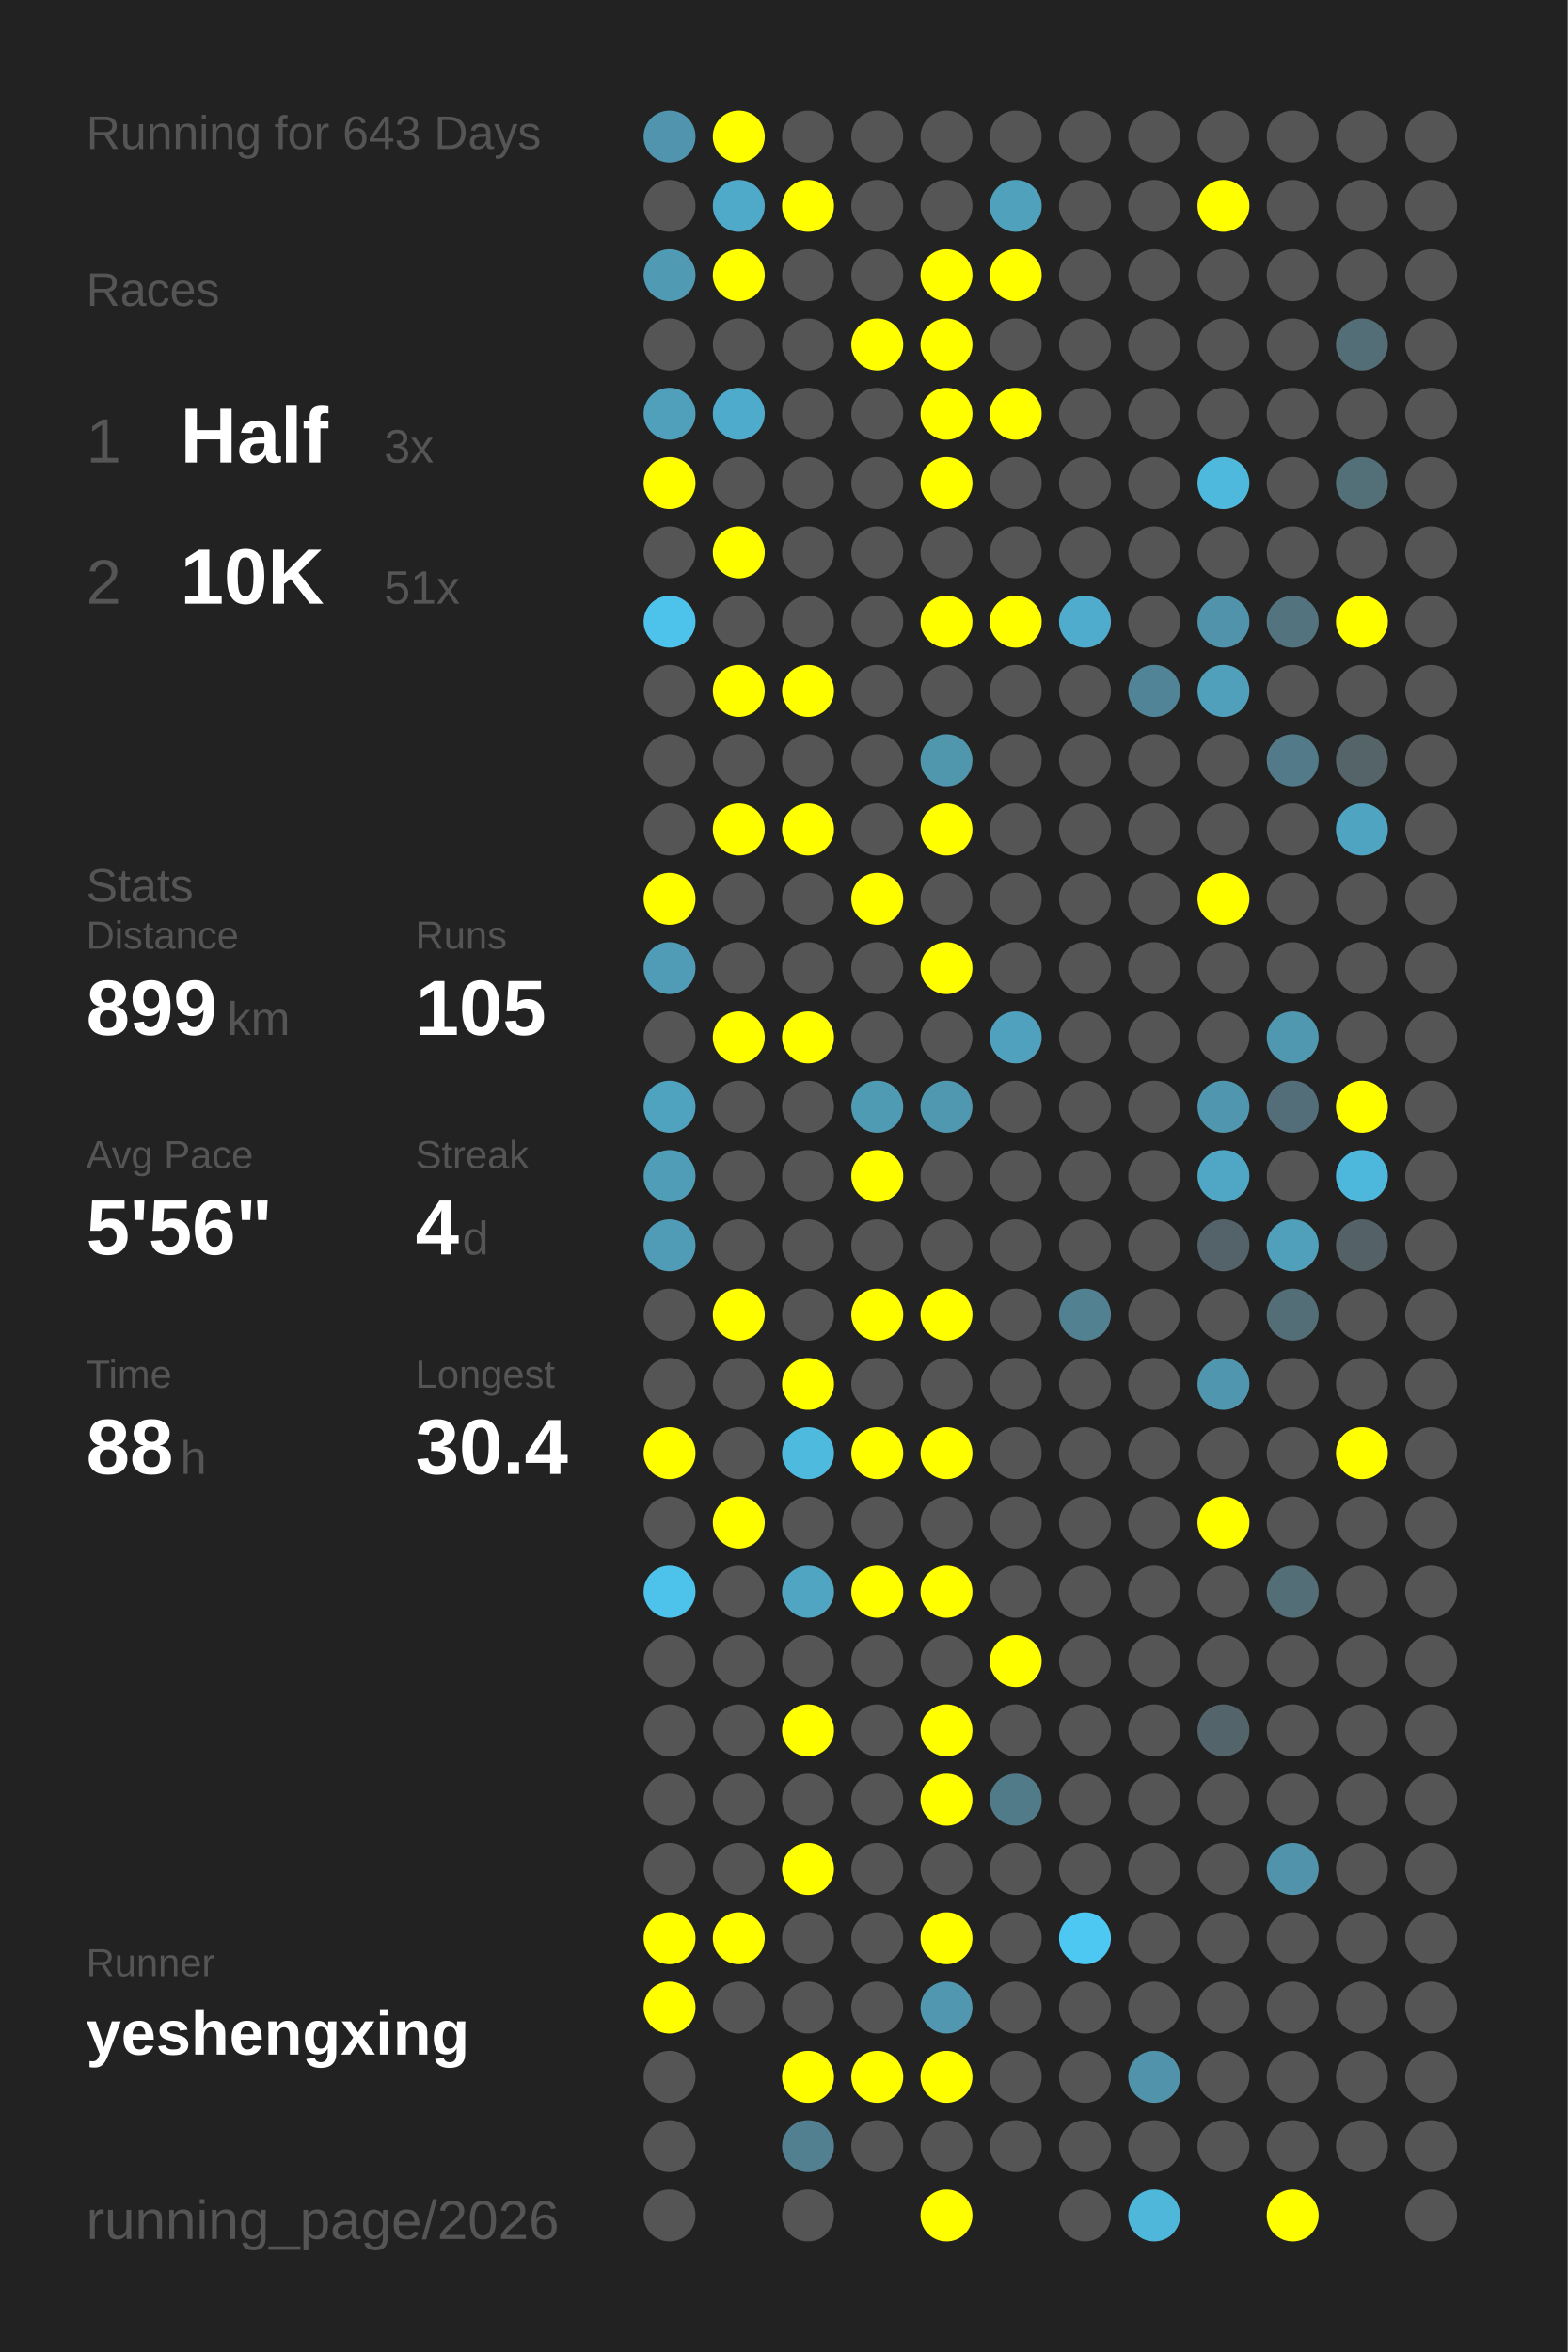
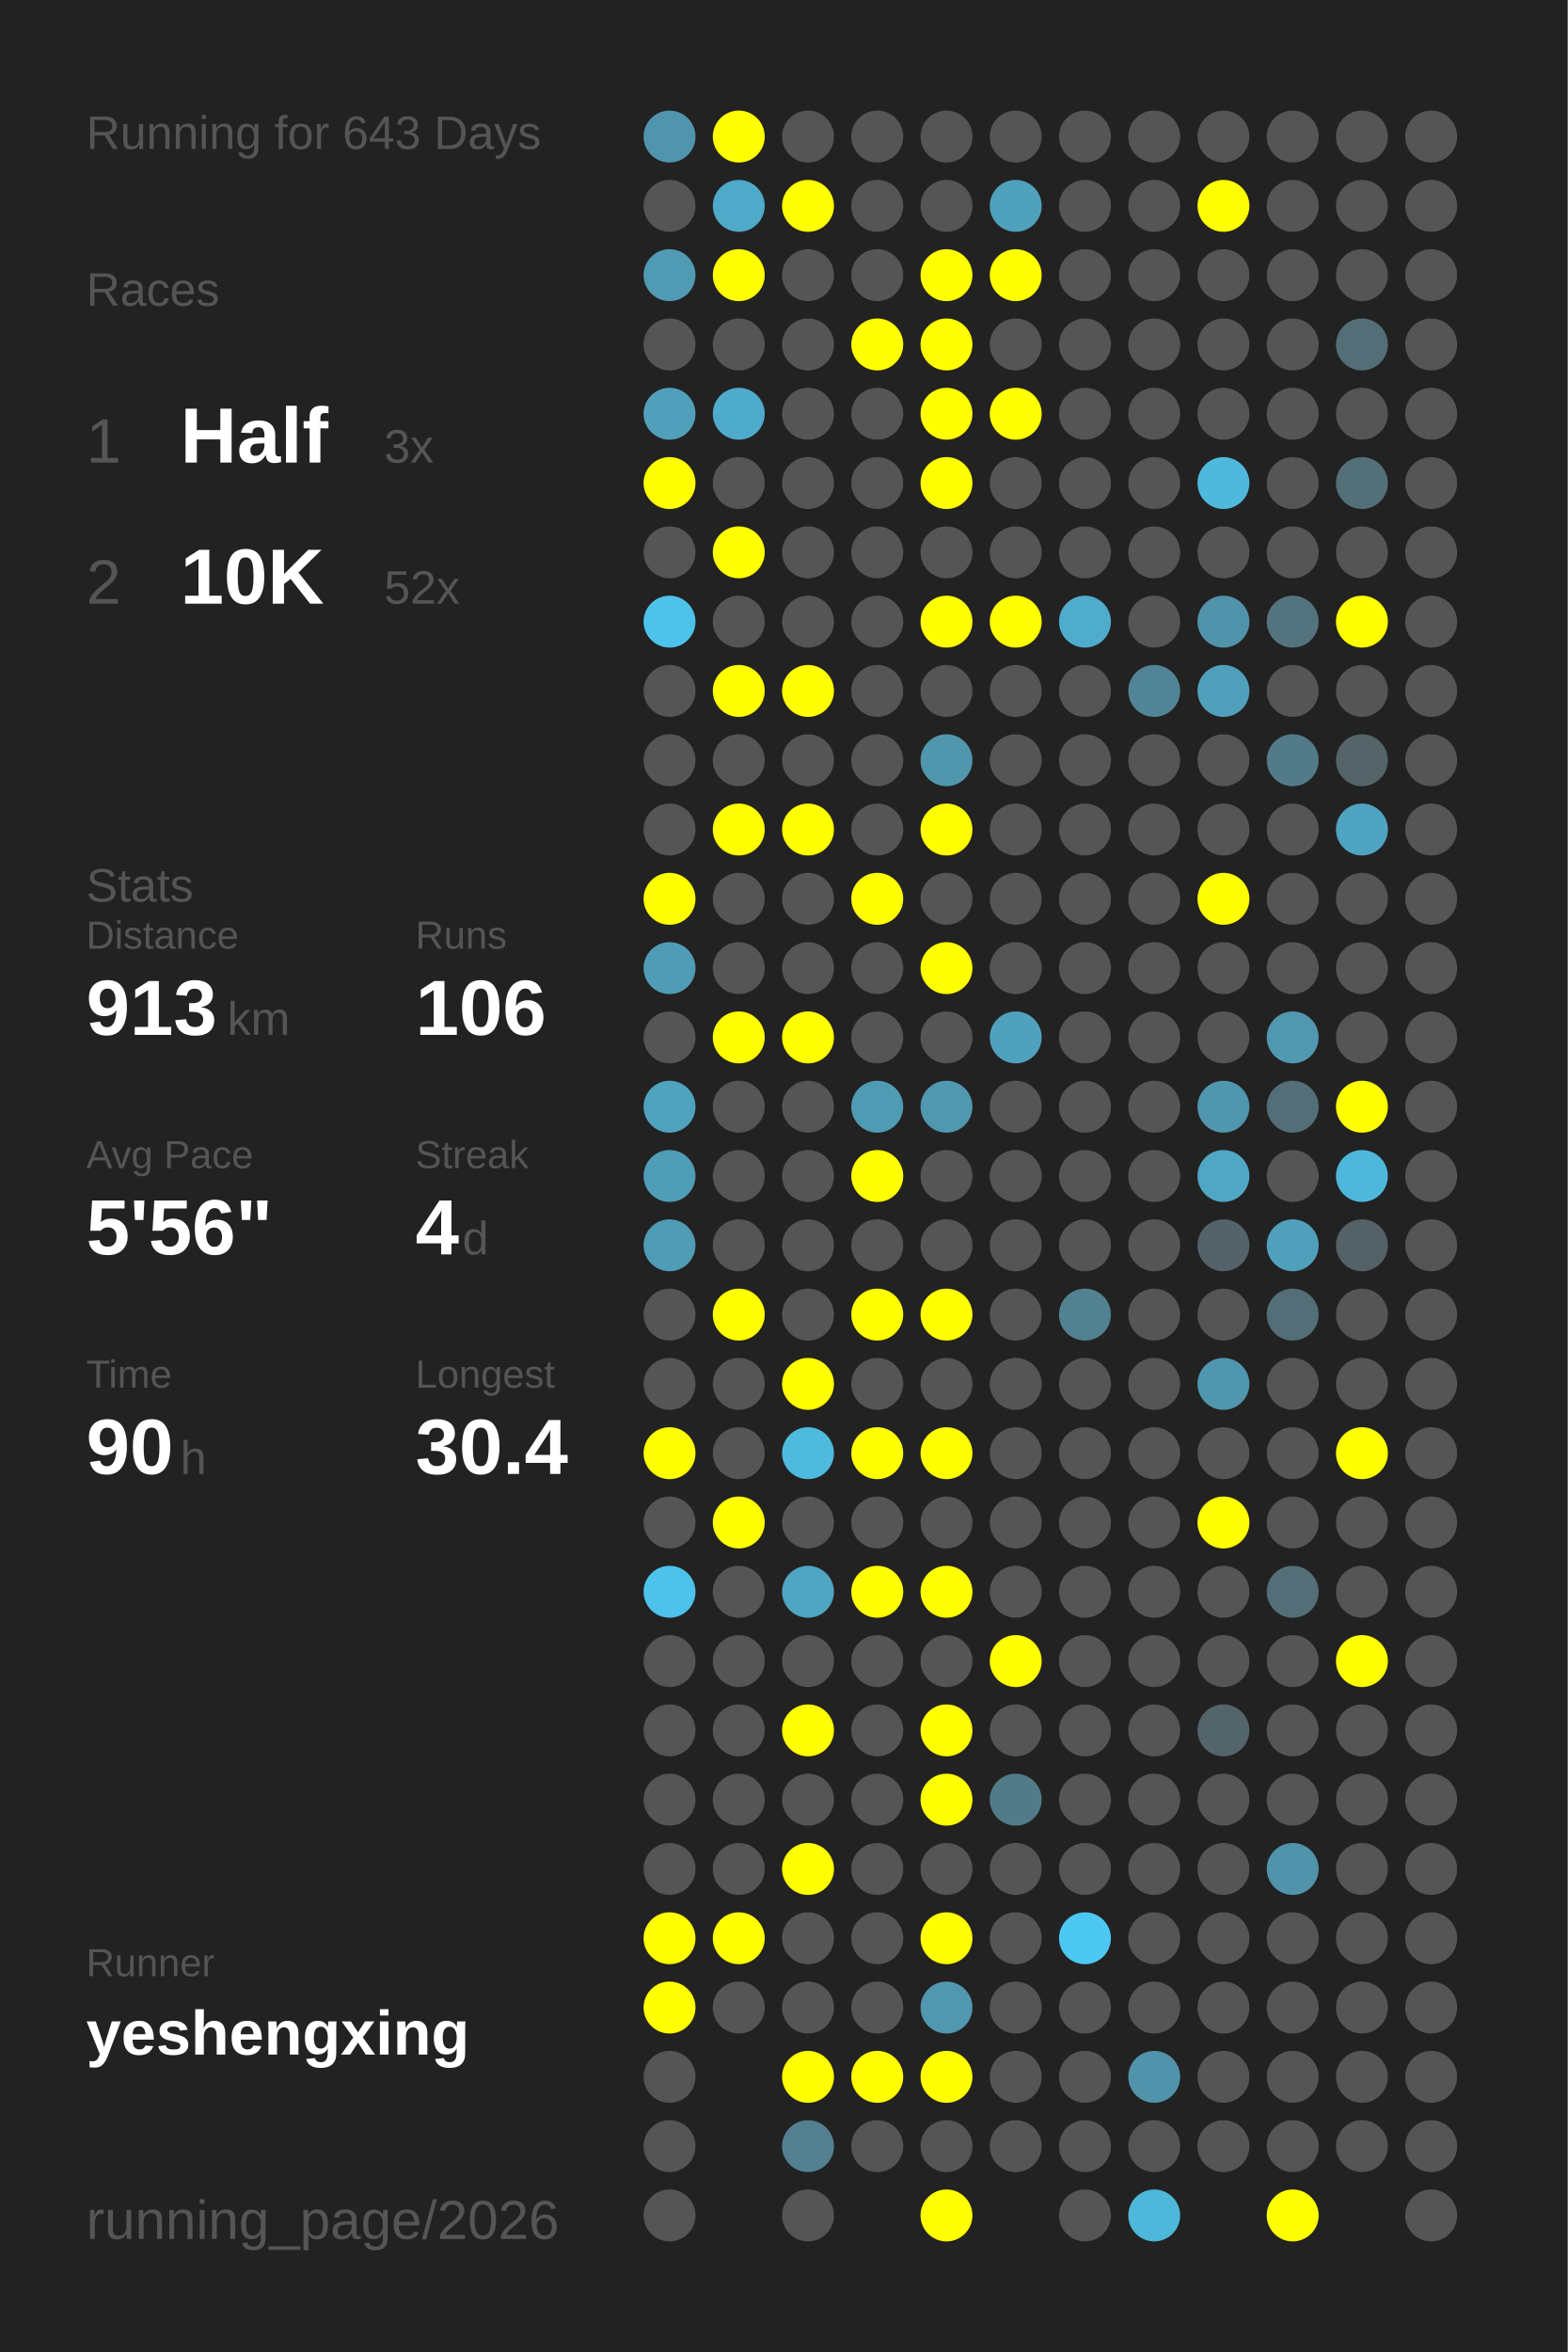
<svg xmlns="http://www.w3.org/2000/svg" baseProfile="full" height="300mm" version="1.1" viewBox="0,0,200,300" width="200mm">
  <defs />
  <rect fill="#222222" height="300" width="200" x="0" y="0" />
  <text fill="#555555" style="font-size:6px; font-family:Arial;" x="11" y="19">Running for 643 Days</text>
  <text fill="#555555" style="font-size:6px; font-family:Arial;" x="11" y="39">Races</text>
  <text fill="#555555" style="font-size:8px; font-family:Arial;" x="11" y="59">1</text>
  <text fill="#FFFFFF" style="font-size:10px; font-family:Arial; font-weight:bold;" x="23" y="59">Half</text>
  <text fill="#555555" style="font-size:6px; font-family:Arial;" x="49" y="59">3x</text>
  <text fill="#555555" style="font-size:8px; font-family:Arial;" x="11" y="77">2</text>
  <text fill="#FFFFFF" style="font-size:10px; font-family:Arial; font-weight:bold;" x="23" y="77">10K</text>
-   <text fill="#555555" style="font-size:6px; font-family:Arial;" x="49" y="77">51x</text>
+   <text fill="#555555" style="font-size:6px; font-family:Arial;" x="49" y="77">52x</text>
  <text fill="#555555" style="font-size:6px; font-family:Arial;" x="11" y="115">Stats</text>
  <text fill="#555555" style="font-size:5px; font-family:Arial;" x="11" y="121">Distance</text>
-   <text fill="#FFFFFF" style="font-size:10px; font-family:Arial; font-weight:bold;" x="11" y="132">899</text>
+   <text fill="#FFFFFF" style="font-size:10px; font-family:Arial; font-weight:bold;" x="11" y="132">913</text>
  <text fill="#555555" style="font-size:6px; font-family:Arial;" x="29" y="132">km</text>
  <text fill="#555555" style="font-size:5px; font-family:Arial;" x="53" y="121">Runs</text>
-   <text fill="#FFFFFF" style="font-size:10px; font-family:Arial; font-weight:bold;" x="53" y="132">105</text>
+   <text fill="#FFFFFF" style="font-size:10px; font-family:Arial; font-weight:bold;" x="53" y="132">106</text>
  <text fill="#555555" style="font-size:5px; font-family:Arial;" x="11" y="149">Avg Pace</text>
  <text fill="#FFFFFF" style="font-size:10px; font-family:Arial; font-weight:bold;" x="11" y="160">5'56"</text>
  <text fill="#555555" style="font-size:5px; font-family:Arial;" x="53" y="149">Streak</text>
  <text fill="#FFFFFF" style="font-size:10px; font-family:Arial; font-weight:bold;" x="53" y="160">4</text>
  <text fill="#555555" style="font-size:6px; font-family:Arial;" x="59" y="160">d</text>
  <text fill="#555555" style="font-size:5px; font-family:Arial;" x="11" y="177">Time</text>
-   <text fill="#FFFFFF" style="font-size:10px; font-family:Arial; font-weight:bold;" x="11" y="188">88</text>
+   <text fill="#FFFFFF" style="font-size:10px; font-family:Arial; font-weight:bold;" x="11" y="188">90</text>
  <text fill="#555555" style="font-size:6px; font-family:Arial;" x="23" y="188">h</text>
  <text fill="#555555" style="font-size:5px; font-family:Arial;" x="53" y="177">Longest</text>
  <text fill="#FFFFFF" style="font-size:10px; font-family:Arial; font-weight:bold;" x="53" y="188">30.4</text>
  <text fill="#555555" style="font-size:5px; font-family:Arial;" x="11" y="252.065">Runner</text>
  <text fill="#FFFFFF" style="font-size:8px; font-family:Arial; font-weight:bold;" x="11" y="262.065">yeshengxing</text>
  <text fill="#555555" style="font-size:7px; font-family:Arial;" x="11" y="285.581">running_page/2026</text>
  <circle cx="85.417" cy="17.419" fill="#5095ad" r="3.312" />
  <circle cx="85.417" cy="26.258" fill="#555555" r="3.312" />
  <circle cx="85.417" cy="35.097" fill="#509ab3" r="3.312" />
  <circle cx="85.417" cy="43.935" fill="#555555" r="3.312" />
  <circle cx="85.417" cy="52.774" fill="#50a0bb" r="3.312" />
  <circle cx="85.417" cy="61.613" fill="#FFFF00" r="3.312" />
  <circle cx="85.417" cy="70.452" fill="#555555" r="3.312" />
  <circle cx="85.417" cy="79.29" fill="#4dc3eb" r="3.312" />
  <circle cx="85.417" cy="88.129" fill="#555555" r="3.312" />
  <circle cx="85.417" cy="96.968" fill="#555555" r="3.312" />
  <circle cx="85.417" cy="105.806" fill="#555555" r="3.312" />
  <circle cx="85.417" cy="114.645" fill="#FFFF00" r="3.312" />
  <circle cx="85.417" cy="123.484" fill="#509cb6" r="3.312" />
  <circle cx="85.417" cy="132.323" fill="#555555" r="3.312" />
  <circle cx="85.417" cy="141.161" fill="#4fa3bf" r="3.312" />
  <circle cx="85.417" cy="150" fill="#509db7" r="3.312" />
  <circle cx="85.417" cy="158.839" fill="#509bb5" r="3.312" />
  <circle cx="85.417" cy="167.677" fill="#555555" r="3.312" />
  <circle cx="85.417" cy="176.516" fill="#555555" r="3.312" />
  <circle cx="85.417" cy="185.355" fill="#FFFF00" r="3.312" />
  <circle cx="85.417" cy="194.194" fill="#555555" r="3.312" />
  <circle cx="85.417" cy="203.032" fill="#4dc2ea" r="3.312" />
  <circle cx="85.417" cy="211.871" fill="#555555" r="3.312" />
  <circle cx="85.417" cy="220.71" fill="#555555" r="3.312" />
  <circle cx="85.417" cy="229.548" fill="#555555" r="3.312" />
  <circle cx="85.417" cy="238.387" fill="#555555" r="3.312" />
  <circle cx="85.417" cy="247.226" fill="#FFFF00" r="3.312" />
  <circle cx="85.417" cy="256.065" fill="#FFFF00" r="3.312" />
  <circle cx="85.417" cy="264.903" fill="#555555" r="3.312" />
  <circle cx="85.417" cy="273.742" fill="#555555" r="3.312" />
  <circle cx="85.417" cy="282.581" fill="#555555" r="3.312" />
  <circle cx="94.25" cy="17.419" fill="#FFFF00" r="3.312" />
  <circle cx="94.25" cy="26.258" fill="#4fa9c8" r="3.312" />
  <circle cx="94.25" cy="35.097" fill="#FFFF00" r="3.312" />
  <circle cx="94.25" cy="43.935" fill="#555555" r="3.312" />
  <circle cx="94.25" cy="52.774" fill="#4fabcb" r="3.312" />
  <circle cx="94.25" cy="61.613" fill="#555555" r="3.312" />
  <circle cx="94.25" cy="70.452" fill="#FFFF00" r="3.312" />
  <circle cx="94.25" cy="79.29" fill="#555555" r="3.312" />
  <circle cx="94.25" cy="88.129" fill="#FFFF00" r="3.312" />
  <circle cx="94.25" cy="96.968" fill="#555555" r="3.312" />
  <circle cx="94.25" cy="105.806" fill="#FFFF00" r="3.312" />
  <circle cx="94.25" cy="114.645" fill="#555555" r="3.312" />
  <circle cx="94.25" cy="123.484" fill="#555555" r="3.312" />
  <circle cx="94.25" cy="132.323" fill="#FFFF00" r="3.312" />
  <circle cx="94.25" cy="141.161" fill="#555555" r="3.312" />
  <circle cx="94.25" cy="150" fill="#555555" r="3.312" />
  <circle cx="94.25" cy="158.839" fill="#555555" r="3.312" />
  <circle cx="94.25" cy="167.677" fill="#FFFF00" r="3.312" />
  <circle cx="94.25" cy="176.516" fill="#555555" r="3.312" />
  <circle cx="94.25" cy="185.355" fill="#555555" r="3.312" />
  <circle cx="94.25" cy="194.194" fill="#FFFF00" r="3.312" />
  <circle cx="94.25" cy="203.032" fill="#555555" r="3.312" />
  <circle cx="94.25" cy="211.871" fill="#555555" r="3.312" />
  <circle cx="94.25" cy="220.71" fill="#555555" r="3.312" />
  <circle cx="94.25" cy="229.548" fill="#555555" r="3.312" />
  <circle cx="94.25" cy="238.387" fill="#555555" r="3.312" />
  <circle cx="94.25" cy="247.226" fill="#FFFF00" r="3.312" />
  <circle cx="94.25" cy="256.065" fill="#555555" r="3.312" />
  <circle cx="103.083" cy="17.419" fill="#555555" r="3.312" />
  <circle cx="103.083" cy="26.258" fill="#FFFF00" r="3.312" />
  <circle cx="103.083" cy="35.097" fill="#555555" r="3.312" />
  <circle cx="103.083" cy="43.935" fill="#555555" r="3.312" />
  <circle cx="103.083" cy="52.774" fill="#555555" r="3.312" />
  <circle cx="103.083" cy="61.613" fill="#555555" r="3.312" />
  <circle cx="103.083" cy="70.452" fill="#555555" r="3.312" />
  <circle cx="103.083" cy="79.29" fill="#555555" r="3.312" />
  <circle cx="103.083" cy="88.129" fill="#FFFF00" r="3.312" />
  <circle cx="103.083" cy="96.968" fill="#555555" r="3.312" />
  <circle cx="103.083" cy="105.806" fill="#FFFF00" r="3.312" />
  <circle cx="103.083" cy="114.645" fill="#555555" r="3.312" />
  <circle cx="103.083" cy="123.484" fill="#555555" r="3.312" />
  <circle cx="103.083" cy="132.323" fill="#FFFF00" r="3.312" />
  <circle cx="103.083" cy="141.161" fill="#555555" r="3.312" />
  <circle cx="103.083" cy="150" fill="#555555" r="3.312" />
  <circle cx="103.083" cy="158.839" fill="#555555" r="3.312" />
  <circle cx="103.083" cy="167.677" fill="#555555" r="3.312" />
  <circle cx="103.083" cy="176.516" fill="#FFFF00" r="3.312" />
  <circle cx="103.083" cy="185.355" fill="#4ebade" r="3.312" />
  <circle cx="103.083" cy="194.194" fill="#555555" r="3.312" />
  <circle cx="103.083" cy="203.032" fill="#4fa5c2" r="3.312" />
  <circle cx="103.083" cy="211.871" fill="#555555" r="3.312" />
  <circle cx="103.083" cy="220.71" fill="#FFFF00" r="3.312" />
  <circle cx="103.083" cy="229.548" fill="#555555" r="3.312" />
  <circle cx="103.083" cy="238.387" fill="#FFFF00" r="3.312" />
  <circle cx="103.083" cy="247.226" fill="#555555" r="3.312" />
  <circle cx="103.083" cy="256.065" fill="#555555" r="3.312" />
  <circle cx="103.083" cy="264.903" fill="#FFFF00" r="3.312" />
  <circle cx="103.083" cy="273.742" fill="#528090" r="3.312" />
  <circle cx="103.083" cy="282.581" fill="#555555" r="3.312" />
  <circle cx="111.917" cy="17.419" fill="#555555" r="3.312" />
  <circle cx="111.917" cy="26.258" fill="#555555" r="3.312" />
  <circle cx="111.917" cy="35.097" fill="#555555" r="3.312" />
  <circle cx="111.917" cy="43.935" fill="#FFFF00" r="3.312" />
  <circle cx="111.917" cy="52.774" fill="#555555" r="3.312" />
  <circle cx="111.917" cy="61.613" fill="#555555" r="3.312" />
  <circle cx="111.917" cy="70.452" fill="#555555" r="3.312" />
  <circle cx="111.917" cy="79.29" fill="#555555" r="3.312" />
  <circle cx="111.917" cy="88.129" fill="#555555" r="3.312" />
  <circle cx="111.917" cy="96.968" fill="#555555" r="3.312" />
  <circle cx="111.917" cy="105.806" fill="#555555" r="3.312" />
  <circle cx="111.917" cy="114.645" fill="#FFFF00" r="3.312" />
  <circle cx="111.917" cy="123.484" fill="#555555" r="3.312" />
  <circle cx="111.917" cy="132.323" fill="#555555" r="3.312" />
  <circle cx="111.917" cy="141.161" fill="#509bb4" r="3.312" />
  <circle cx="111.917" cy="150" fill="#FFFF00" r="3.312" />
  <circle cx="111.917" cy="158.839" fill="#555555" r="3.312" />
  <circle cx="111.917" cy="167.677" fill="#FFFF00" r="3.312" />
  <circle cx="111.917" cy="176.516" fill="#555555" r="3.312" />
  <circle cx="111.917" cy="185.355" fill="#FFFF00" r="3.312" />
  <circle cx="111.917" cy="194.194" fill="#555555" r="3.312" />
  <circle cx="111.917" cy="203.032" fill="#FFFF00" r="3.312" />
  <circle cx="111.917" cy="211.871" fill="#555555" r="3.312" />
  <circle cx="111.917" cy="220.71" fill="#555555" r="3.312" />
  <circle cx="111.917" cy="229.548" fill="#555555" r="3.312" />
  <circle cx="111.917" cy="238.387" fill="#555555" r="3.312" />
  <circle cx="111.917" cy="247.226" fill="#555555" r="3.312" />
  <circle cx="111.917" cy="256.065" fill="#555555" r="3.312" />
  <circle cx="111.917" cy="264.903" fill="#FFFF00" r="3.312" />
  <circle cx="111.917" cy="273.742" fill="#555555" r="3.312" />
  <circle cx="120.75" cy="17.419" fill="#555555" r="3.312" />
  <circle cx="120.75" cy="26.258" fill="#555555" r="3.312" />
  <circle cx="120.75" cy="35.097" fill="#FFFF00" r="3.312" />
  <circle cx="120.75" cy="43.935" fill="#FFFF00" r="3.312" />
  <circle cx="120.75" cy="52.774" fill="#FFFF00" r="3.312" />
  <circle cx="120.75" cy="61.613" fill="#FFFF00" r="3.312" />
  <circle cx="120.75" cy="70.452" fill="#555555" r="3.312" />
  <circle cx="120.75" cy="79.29" fill="#FFFF00" r="3.312" />
  <circle cx="120.75" cy="88.129" fill="#555555" r="3.312" />
  <circle cx="120.75" cy="96.968" fill="#5096ad" r="3.312" />
  <circle cx="120.75" cy="105.806" fill="#FFFF00" r="3.312" />
  <circle cx="120.75" cy="114.645" fill="#555555" r="3.312" />
  <circle cx="120.75" cy="123.484" fill="#FFFF00" r="3.312" />
  <circle cx="120.75" cy="132.323" fill="#555555" r="3.312" />
  <circle cx="120.75" cy="141.161" fill="#5098b0" r="3.312" />
  <circle cx="120.75" cy="150" fill="#555555" r="3.312" />
  <circle cx="120.75" cy="158.839" fill="#555555" r="3.312" />
  <circle cx="120.75" cy="167.677" fill="#FFFF00" r="3.312" />
  <circle cx="120.75" cy="176.516" fill="#555555" r="3.312" />
  <circle cx="120.75" cy="185.355" fill="#FFFF00" r="3.312" />
  <circle cx="120.75" cy="194.194" fill="#555555" r="3.312" />
  <circle cx="120.75" cy="203.032" fill="#FFFF00" r="3.312" />
  <circle cx="120.75" cy="211.871" fill="#555555" r="3.312" />
  <circle cx="120.75" cy="220.71" fill="#FFFF00" r="3.312" />
  <circle cx="120.75" cy="229.548" fill="#FFFF00" r="3.312" />
  <circle cx="120.75" cy="238.387" fill="#555555" r="3.312" />
  <circle cx="120.75" cy="247.226" fill="#FFFF00" r="3.312" />
  <circle cx="120.75" cy="256.065" fill="#5097af" r="3.312" />
  <circle cx="120.75" cy="264.903" fill="#FFFF00" r="3.312" />
  <circle cx="120.75" cy="273.742" fill="#555555" r="3.312" />
  <circle cx="120.75" cy="282.581" fill="#FFFF00" r="3.312" />
  <circle cx="129.583" cy="17.419" fill="#555555" r="3.312" />
  <circle cx="129.583" cy="26.258" fill="#50a1bc" r="3.312" />
  <circle cx="129.583" cy="35.097" fill="#FFFF00" r="3.312" />
  <circle cx="129.583" cy="43.935" fill="#555555" r="3.312" />
  <circle cx="129.583" cy="52.774" fill="#FFFF00" r="3.312" />
  <circle cx="129.583" cy="61.613" fill="#555555" r="3.312" />
  <circle cx="129.583" cy="70.452" fill="#555555" r="3.312" />
  <circle cx="129.583" cy="79.29" fill="#FFFF00" r="3.312" />
  <circle cx="129.583" cy="88.129" fill="#555555" r="3.312" />
  <circle cx="129.583" cy="96.968" fill="#555555" r="3.312" />
  <circle cx="129.583" cy="105.806" fill="#555555" r="3.312" />
  <circle cx="129.583" cy="114.645" fill="#555555" r="3.312" />
  <circle cx="129.583" cy="123.484" fill="#555555" r="3.312" />
  <circle cx="129.583" cy="132.323" fill="#50a1bd" r="3.312" />
  <circle cx="129.583" cy="141.161" fill="#555555" r="3.312" />
  <circle cx="129.583" cy="150" fill="#555555" r="3.312" />
  <circle cx="129.583" cy="158.839" fill="#555555" r="3.312" />
  <circle cx="129.583" cy="167.677" fill="#555555" r="3.312" />
  <circle cx="129.583" cy="176.516" fill="#555555" r="3.312" />
  <circle cx="129.583" cy="185.355" fill="#555555" r="3.312" />
  <circle cx="129.583" cy="194.194" fill="#555555" r="3.312" />
  <circle cx="129.583" cy="203.032" fill="#555555" r="3.312" />
  <circle cx="129.583" cy="211.871" fill="#FFFF00" r="3.312" />
  <circle cx="129.583" cy="220.71" fill="#555555" r="3.312" />
  <circle cx="129.583" cy="229.548" fill="#527b89" r="3.312" />
  <circle cx="129.583" cy="238.387" fill="#555555" r="3.312" />
  <circle cx="129.583" cy="247.226" fill="#555555" r="3.312" />
  <circle cx="129.583" cy="256.065" fill="#555555" r="3.312" />
  <circle cx="129.583" cy="264.903" fill="#555555" r="3.312" />
  <circle cx="129.583" cy="273.742" fill="#555555" r="3.312" />
  <circle cx="138.417" cy="17.419" fill="#555555" r="3.312" />
  <circle cx="138.417" cy="26.258" fill="#555555" r="3.312" />
  <circle cx="138.417" cy="35.097" fill="#555555" r="3.312" />
  <circle cx="138.417" cy="43.935" fill="#555555" r="3.312" />
  <circle cx="138.417" cy="52.774" fill="#555555" r="3.312" />
  <circle cx="138.417" cy="61.613" fill="#555555" r="3.312" />
  <circle cx="138.417" cy="70.452" fill="#555555" r="3.312" />
  <circle cx="138.417" cy="79.29" fill="#4faccc" r="3.312" />
  <circle cx="138.417" cy="88.129" fill="#555555" r="3.312" />
  <circle cx="138.417" cy="96.968" fill="#555555" r="3.312" />
  <circle cx="138.417" cy="105.806" fill="#555555" r="3.312" />
  <circle cx="138.417" cy="114.645" fill="#555555" r="3.312" />
  <circle cx="138.417" cy="123.484" fill="#555555" r="3.312" />
  <circle cx="138.417" cy="132.323" fill="#555555" r="3.312" />
  <circle cx="138.417" cy="141.161" fill="#555555" r="3.312" />
  <circle cx="138.417" cy="150" fill="#555555" r="3.312" />
  <circle cx="138.417" cy="158.839" fill="#555555" r="3.312" />
  <circle cx="138.417" cy="167.677" fill="#528191" r="3.312" />
  <circle cx="138.417" cy="176.516" fill="#555555" r="3.312" />
  <circle cx="138.417" cy="185.355" fill="#555555" r="3.312" />
  <circle cx="138.417" cy="194.194" fill="#555555" r="3.312" />
  <circle cx="138.417" cy="203.032" fill="#555555" r="3.312" />
  <circle cx="138.417" cy="211.871" fill="#555555" r="3.312" />
  <circle cx="138.417" cy="220.71" fill="#555555" r="3.312" />
  <circle cx="138.417" cy="229.548" fill="#555555" r="3.312" />
  <circle cx="138.417" cy="238.387" fill="#555555" r="3.312" />
  <circle cx="138.417" cy="247.226" fill="#4dc8f2" r="3.312" />
  <circle cx="138.417" cy="256.065" fill="#555555" r="3.312" />
  <circle cx="138.417" cy="264.903" fill="#555555" r="3.312" />
  <circle cx="138.417" cy="273.742" fill="#555555" r="3.312" />
  <circle cx="138.417" cy="282.581" fill="#555555" r="3.312" />
  <circle cx="147.25" cy="17.419" fill="#555555" r="3.312" />
  <circle cx="147.25" cy="26.258" fill="#555555" r="3.312" />
  <circle cx="147.25" cy="35.097" fill="#555555" r="3.312" />
  <circle cx="147.25" cy="43.935" fill="#555555" r="3.312" />
  <circle cx="147.25" cy="52.774" fill="#555555" r="3.312" />
  <circle cx="147.25" cy="61.613" fill="#555555" r="3.312" />
  <circle cx="147.25" cy="70.452" fill="#555555" r="3.312" />
  <circle cx="147.25" cy="79.29" fill="#555555" r="3.312" />
  <circle cx="147.25" cy="88.129" fill="#518496" r="3.312" />
  <circle cx="147.25" cy="96.968" fill="#555555" r="3.312" />
  <circle cx="147.25" cy="105.806" fill="#555555" r="3.312" />
  <circle cx="147.25" cy="114.645" fill="#555555" r="3.312" />
  <circle cx="147.25" cy="123.484" fill="#555555" r="3.312" />
  <circle cx="147.25" cy="132.323" fill="#555555" r="3.312" />
  <circle cx="147.25" cy="141.161" fill="#555555" r="3.312" />
  <circle cx="147.25" cy="150" fill="#555555" r="3.312" />
  <circle cx="147.25" cy="158.839" fill="#555555" r="3.312" />
  <circle cx="147.25" cy="167.677" fill="#555555" r="3.312" />
  <circle cx="147.25" cy="176.516" fill="#555555" r="3.312" />
  <circle cx="147.25" cy="185.355" fill="#555555" r="3.312" />
  <circle cx="147.25" cy="194.194" fill="#555555" r="3.312" />
  <circle cx="147.25" cy="203.032" fill="#555555" r="3.312" />
  <circle cx="147.25" cy="211.871" fill="#555555" r="3.312" />
  <circle cx="147.25" cy="220.71" fill="#555555" r="3.312" />
  <circle cx="147.25" cy="229.548" fill="#555555" r="3.312" />
  <circle cx="147.25" cy="238.387" fill="#555555" r="3.312" />
  <circle cx="147.25" cy="247.226" fill="#555555" r="3.312" />
  <circle cx="147.25" cy="256.065" fill="#555555" r="3.312" />
  <circle cx="147.25" cy="264.903" fill="#5093aa" r="3.312" />
  <circle cx="147.25" cy="273.742" fill="#555555" r="3.312" />
  <circle cx="147.25" cy="282.581" fill="#4eb7da" r="3.312" />
  <circle cx="156.083" cy="17.419" fill="#555555" r="3.312" />
  <circle cx="156.083" cy="26.258" fill="#FFFF00" r="3.312" />
  <circle cx="156.083" cy="35.097" fill="#555555" r="3.312" />
  <circle cx="156.083" cy="43.935" fill="#555555" r="3.312" />
  <circle cx="156.083" cy="52.774" fill="#555555" r="3.312" />
  <circle cx="156.083" cy="61.613" fill="#4eb9dd" r="3.312" />
  <circle cx="156.083" cy="70.452" fill="#555555" r="3.312" />
  <circle cx="156.083" cy="79.29" fill="#5093aa" r="3.312" />
  <circle cx="156.083" cy="88.129" fill="#50a0bb" r="3.312" />
  <circle cx="156.083" cy="96.968" fill="#555555" r="3.312" />
  <circle cx="156.083" cy="105.806" fill="#555555" r="3.312" />
  <circle cx="156.083" cy="114.645" fill="#FFFF00" r="3.312" />
  <circle cx="156.083" cy="123.484" fill="#555555" r="3.312" />
  <circle cx="156.083" cy="132.323" fill="#555555" r="3.312" />
  <circle cx="156.083" cy="141.161" fill="#5096ae" r="3.312" />
  <circle cx="156.083" cy="150" fill="#4fa7c5" r="3.312" />
  <circle cx="156.083" cy="158.839" fill="#546369" r="3.312" />
  <circle cx="156.083" cy="167.677" fill="#555555" r="3.312" />
  <circle cx="156.083" cy="176.516" fill="#5096ae" r="3.312" />
  <circle cx="156.083" cy="185.355" fill="#555555" r="3.312" />
  <circle cx="156.083" cy="194.194" fill="#FFFF00" r="3.312" />
  <circle cx="156.083" cy="203.032" fill="#555555" r="3.312" />
  <circle cx="156.083" cy="211.871" fill="#555555" r="3.312" />
  <circle cx="156.083" cy="220.71" fill="#53646a" r="3.312" />
  <circle cx="156.083" cy="229.548" fill="#555555" r="3.312" />
  <circle cx="156.083" cy="238.387" fill="#555555" r="3.312" />
  <circle cx="156.083" cy="247.226" fill="#555555" r="3.312" />
  <circle cx="156.083" cy="256.065" fill="#555555" r="3.312" />
  <circle cx="156.083" cy="264.903" fill="#555555" r="3.312" />
  <circle cx="156.083" cy="273.742" fill="#555555" r="3.312" />
  <circle cx="164.917" cy="17.419" fill="#555555" r="3.312" />
  <circle cx="164.917" cy="26.258" fill="#555555" r="3.312" />
  <circle cx="164.917" cy="35.097" fill="#555555" r="3.312" />
  <circle cx="164.917" cy="43.935" fill="#555555" r="3.312" />
  <circle cx="164.917" cy="52.774" fill="#555555" r="3.312" />
  <circle cx="164.917" cy="61.613" fill="#555555" r="3.312" />
  <circle cx="164.917" cy="70.452" fill="#555555" r="3.312" />
  <circle cx="164.917" cy="79.29" fill="#53737f" r="3.312" />
  <circle cx="164.917" cy="88.129" fill="#555555" r="3.312" />
  <circle cx="164.917" cy="96.968" fill="#527a88" r="3.312" />
  <circle cx="164.917" cy="105.806" fill="#555555" r="3.312" />
  <circle cx="164.917" cy="114.645" fill="#555555" r="3.312" />
  <circle cx="164.917" cy="123.484" fill="#555555" r="3.312" />
  <circle cx="164.917" cy="132.323" fill="#5097b0" r="3.312" />
  <circle cx="164.917" cy="141.161" fill="#536e78" r="3.312" />
  <circle cx="164.917" cy="150" fill="#555555" r="3.312" />
  <circle cx="164.917" cy="158.839" fill="#50a0bb" r="3.312" />
  <circle cx="164.917" cy="167.677" fill="#536e77" r="3.312" />
  <circle cx="164.917" cy="176.516" fill="#555555" r="3.312" />
  <circle cx="164.917" cy="185.355" fill="#555555" r="3.312" />
  <circle cx="164.917" cy="194.194" fill="#555555" r="3.312" />
  <circle cx="164.917" cy="203.032" fill="#536e77" r="3.312" />
  <circle cx="164.917" cy="211.871" fill="#555555" r="3.312" />
  <circle cx="164.917" cy="220.71" fill="#555555" r="3.312" />
  <circle cx="164.917" cy="229.548" fill="#555555" r="3.312" />
  <circle cx="164.917" cy="238.387" fill="#5093aa" r="3.312" />
  <circle cx="164.917" cy="247.226" fill="#555555" r="3.312" />
  <circle cx="164.917" cy="256.065" fill="#555555" r="3.312" />
  <circle cx="164.917" cy="264.903" fill="#555555" r="3.312" />
  <circle cx="164.917" cy="273.742" fill="#555555" r="3.312" />
  <circle cx="164.917" cy="282.581" fill="#FFFF00" r="3.312" />
  <circle cx="173.75" cy="17.419" fill="#555555" r="3.312" />
  <circle cx="173.75" cy="26.258" fill="#555555" r="3.312" />
  <circle cx="173.75" cy="35.097" fill="#555555" r="3.312" />
  <circle cx="173.75" cy="43.935" fill="#536e77" r="3.312" />
  <circle cx="173.75" cy="52.774" fill="#555555" r="3.312" />
  <circle cx="173.75" cy="61.613" fill="#536f78" r="3.312" />
  <circle cx="173.75" cy="70.452" fill="#555555" r="3.312" />
  <circle cx="173.75" cy="79.29" fill="#FFFF00" r="3.312" />
  <circle cx="173.75" cy="88.129" fill="#555555" r="3.312" />
  <circle cx="173.75" cy="96.968" fill="#546469" r="3.312" />
  <circle cx="173.75" cy="105.806" fill="#4fa4c1" r="3.312" />
  <circle cx="173.75" cy="114.645" fill="#555555" r="3.312" />
  <circle cx="173.75" cy="123.484" fill="#555555" r="3.312" />
  <circle cx="173.75" cy="132.323" fill="#555555" r="3.312" />
  <circle cx="173.75" cy="141.161" fill="#FFFF00" r="3.312" />
  <circle cx="173.75" cy="150" fill="#4eb8dc" r="3.312" />
  <circle cx="173.75" cy="158.839" fill="#546166" r="3.312" />
  <circle cx="173.75" cy="167.677" fill="#555555" r="3.312" />
  <circle cx="173.75" cy="176.516" fill="#555555" r="3.312" />
  <circle cx="173.75" cy="185.355" fill="#FFFF00" r="3.312" />
  <circle cx="173.75" cy="194.194" fill="#555555" r="3.312" />
  <circle cx="173.75" cy="203.032" fill="#555555" r="3.312" />
-   <circle cx="173.75" cy="211.871" fill="#555555" r="3.312" />
+   <circle cx="173.75" cy="211.871" fill="#FFFF00" r="3.312" />
  <circle cx="173.75" cy="220.71" fill="#555555" r="3.312" />
  <circle cx="173.75" cy="229.548" fill="#555555" r="3.312" />
  <circle cx="173.75" cy="238.387" fill="#555555" r="3.312" />
  <circle cx="173.75" cy="247.226" fill="#555555" r="3.312" />
  <circle cx="173.75" cy="256.065" fill="#555555" r="3.312" />
  <circle cx="173.75" cy="264.903" fill="#555555" r="3.312" />
  <circle cx="173.75" cy="273.742" fill="#555555" r="3.312" />
  <circle cx="182.583" cy="17.419" fill="#555555" r="3.312" />
  <circle cx="182.583" cy="26.258" fill="#555555" r="3.312" />
  <circle cx="182.583" cy="35.097" fill="#555555" r="3.312" />
  <circle cx="182.583" cy="43.935" fill="#555555" r="3.312" />
  <circle cx="182.583" cy="52.774" fill="#555555" r="3.312" />
  <circle cx="182.583" cy="61.613" fill="#555555" r="3.312" />
  <circle cx="182.583" cy="70.452" fill="#555555" r="3.312" />
  <circle cx="182.583" cy="79.29" fill="#555555" r="3.312" />
  <circle cx="182.583" cy="88.129" fill="#555555" r="3.312" />
  <circle cx="182.583" cy="96.968" fill="#555555" r="3.312" />
  <circle cx="182.583" cy="105.806" fill="#555555" r="3.312" />
  <circle cx="182.583" cy="114.645" fill="#555555" r="3.312" />
  <circle cx="182.583" cy="123.484" fill="#555555" r="3.312" />
  <circle cx="182.583" cy="132.323" fill="#555555" r="3.312" />
  <circle cx="182.583" cy="141.161" fill="#555555" r="3.312" />
  <circle cx="182.583" cy="150" fill="#555555" r="3.312" />
  <circle cx="182.583" cy="158.839" fill="#555555" r="3.312" />
  <circle cx="182.583" cy="167.677" fill="#555555" r="3.312" />
  <circle cx="182.583" cy="176.516" fill="#555555" r="3.312" />
  <circle cx="182.583" cy="185.355" fill="#555555" r="3.312" />
  <circle cx="182.583" cy="194.194" fill="#555555" r="3.312" />
  <circle cx="182.583" cy="203.032" fill="#555555" r="3.312" />
  <circle cx="182.583" cy="211.871" fill="#555555" r="3.312" />
  <circle cx="182.583" cy="220.71" fill="#555555" r="3.312" />
  <circle cx="182.583" cy="229.548" fill="#555555" r="3.312" />
  <circle cx="182.583" cy="238.387" fill="#555555" r="3.312" />
  <circle cx="182.583" cy="247.226" fill="#555555" r="3.312" />
  <circle cx="182.583" cy="256.065" fill="#555555" r="3.312" />
  <circle cx="182.583" cy="264.903" fill="#555555" r="3.312" />
  <circle cx="182.583" cy="273.742" fill="#555555" r="3.312" />
  <circle cx="182.583" cy="282.581" fill="#555555" r="3.312" />
</svg>
